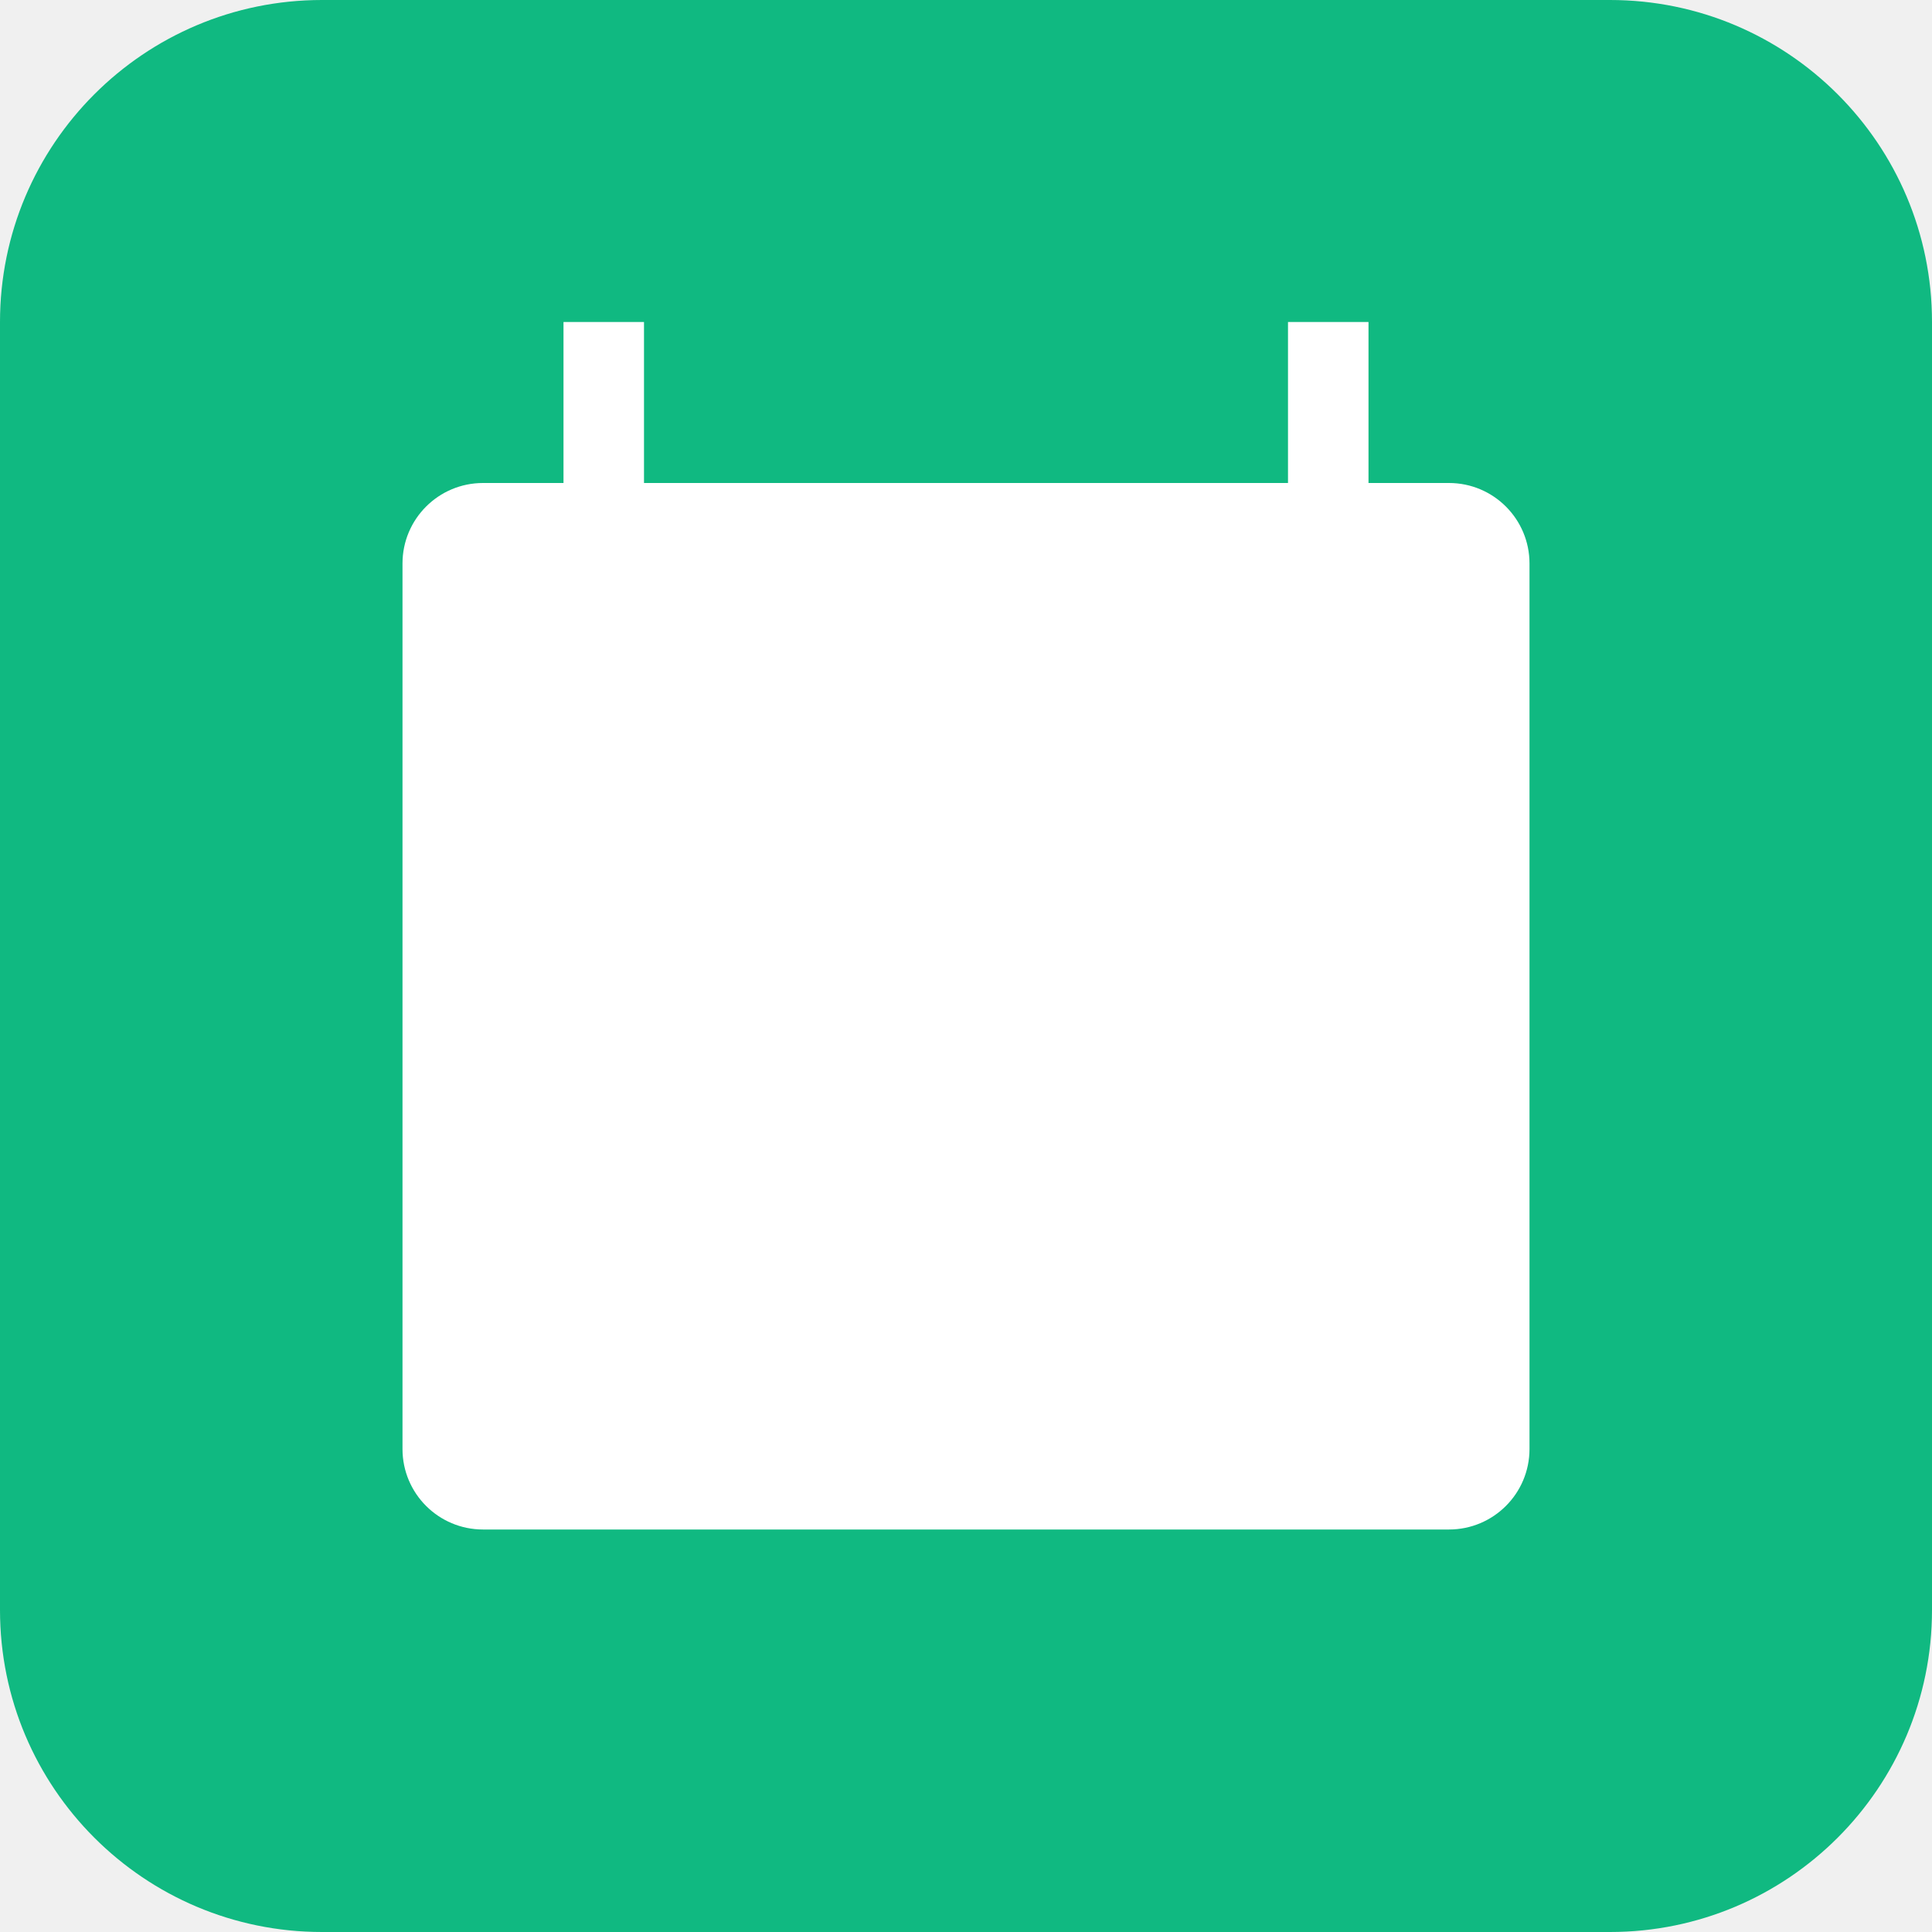
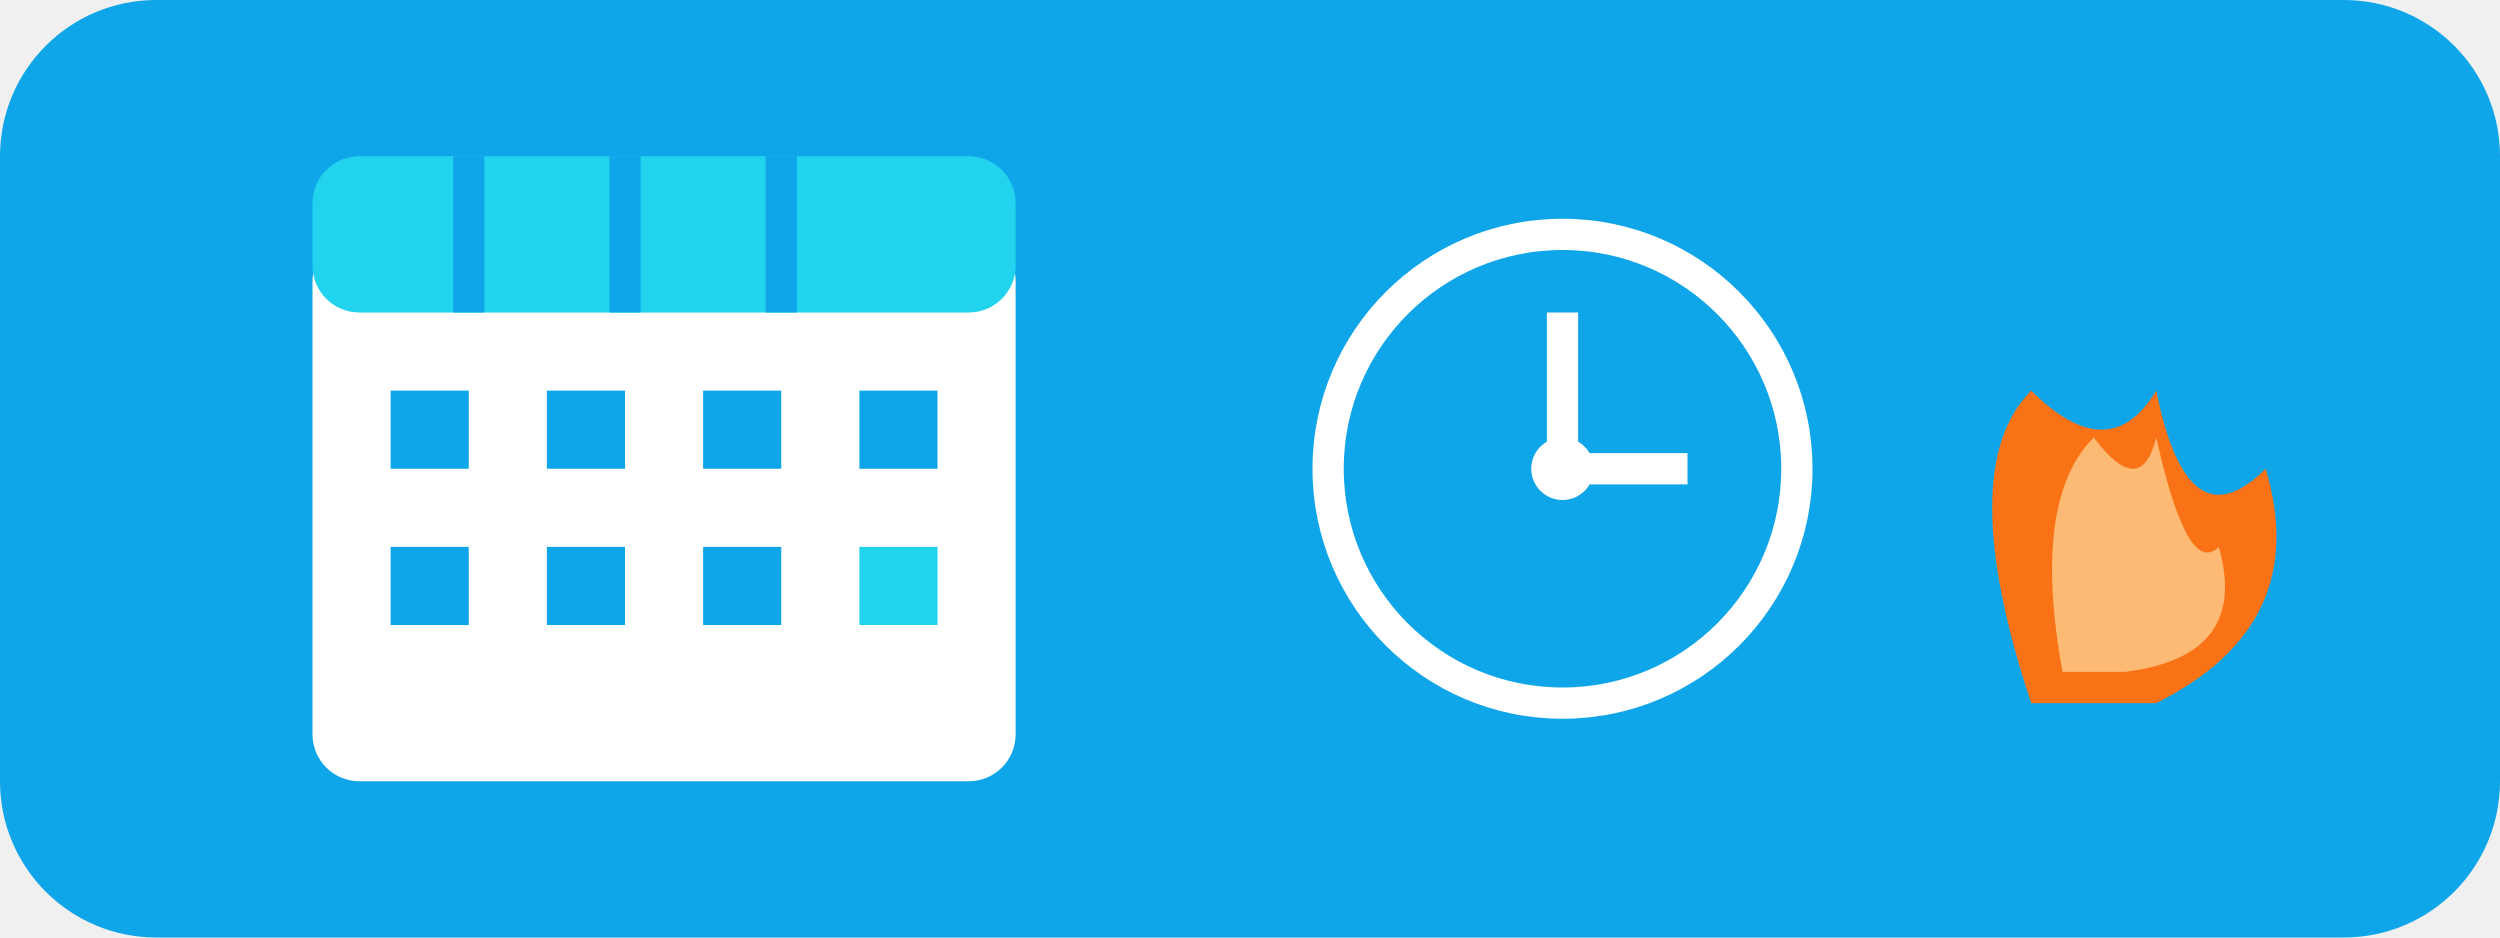
- <svg xmlns="http://www.w3.org/2000/svg" width="48" height="48" viewBox="0 0 48 48">
-   <rect width="48" height="48" rx="8" fill="#10B981" />
+ <svg xmlns="http://www.w3.org/2000/svg" width="160" height="60" viewBox="0 0 160 60">
+   <rect width="160" height="60" rx="10" fill="#0EA5E9" />
  <g fill="#FFFFFF">
-     <rect x="10" y="12" width="28" height="26" rx="2" />
-     <rect x="14" y="8" width="2" height="6" />
-     <rect x="32" y="8" width="2" height="6" />
-     <rect x="15" y="18" width="4" height="4" />
-     <rect x="22" y="18" width="4" height="4" />
-     <rect x="29" y="18" width="4" height="4" />
-     <rect x="15" y="25" width="4" height="4" />
-     <rect x="22" y="25" width="4" height="4" />
-     <rect x="29" y="25" width="4" height="4" />
+     <rect x="20" y="15" width="45" height="35" rx="3" />
+     <rect x="25" y="25" width="5" height="5" fill="#0EA5E9" />
+     <rect x="35" y="25" width="5" height="5" fill="#0EA5E9" />
+     <rect x="45" y="25" width="5" height="5" fill="#0EA5E9" />
+     <rect x="55" y="25" width="5" height="5" fill="#0EA5E9" />
+     <rect x="25" y="35" width="5" height="5" fill="#0EA5E9" />
+     <rect x="35" y="35" width="5" height="5" fill="#0EA5E9" />
+     <rect x="45" y="35" width="5" height="5" fill="#0EA5E9" />
+     <rect x="55" y="35" width="5" height="5" fill="#22D3EE" />
+     <rect x="20" y="10" width="45" height="10" rx="3" fill="#22D3EE" />
+     <line x1="30" y1="10" x2="30" y2="20" stroke="#0EA5E9" stroke-width="2" />
+     <line x1="40" y1="10" x2="40" y2="20" stroke="#0EA5E9" stroke-width="2" />
+     <line x1="50" y1="10" x2="50" y2="20" stroke="#0EA5E9" stroke-width="2" />
+     <circle cx="100" cy="30" r="15" stroke="#FFFFFF" stroke-width="2" fill="none" />
+     <circle cx="100" cy="30" r="2" />
+     <line x1="100" y1="30" x2="100" y2="20" stroke="#FFFFFF" stroke-width="2" />
+     <line x1="100" y1="30" x2="108" y2="30" stroke="#FFFFFF" stroke-width="2" />
+     <path d="M130,45 Q125,30 130,25 Q135,30 138,25 Q140,35 145,30 Q148,40 138,45 Z" fill="#F97316" />
+     <path d="M132,43 Q130,32 134,28 Q137,32 138,28 Q140,37 142,35 Q144,42 136,43 Z" fill="#FDBA74" />
  </g>
</svg>
